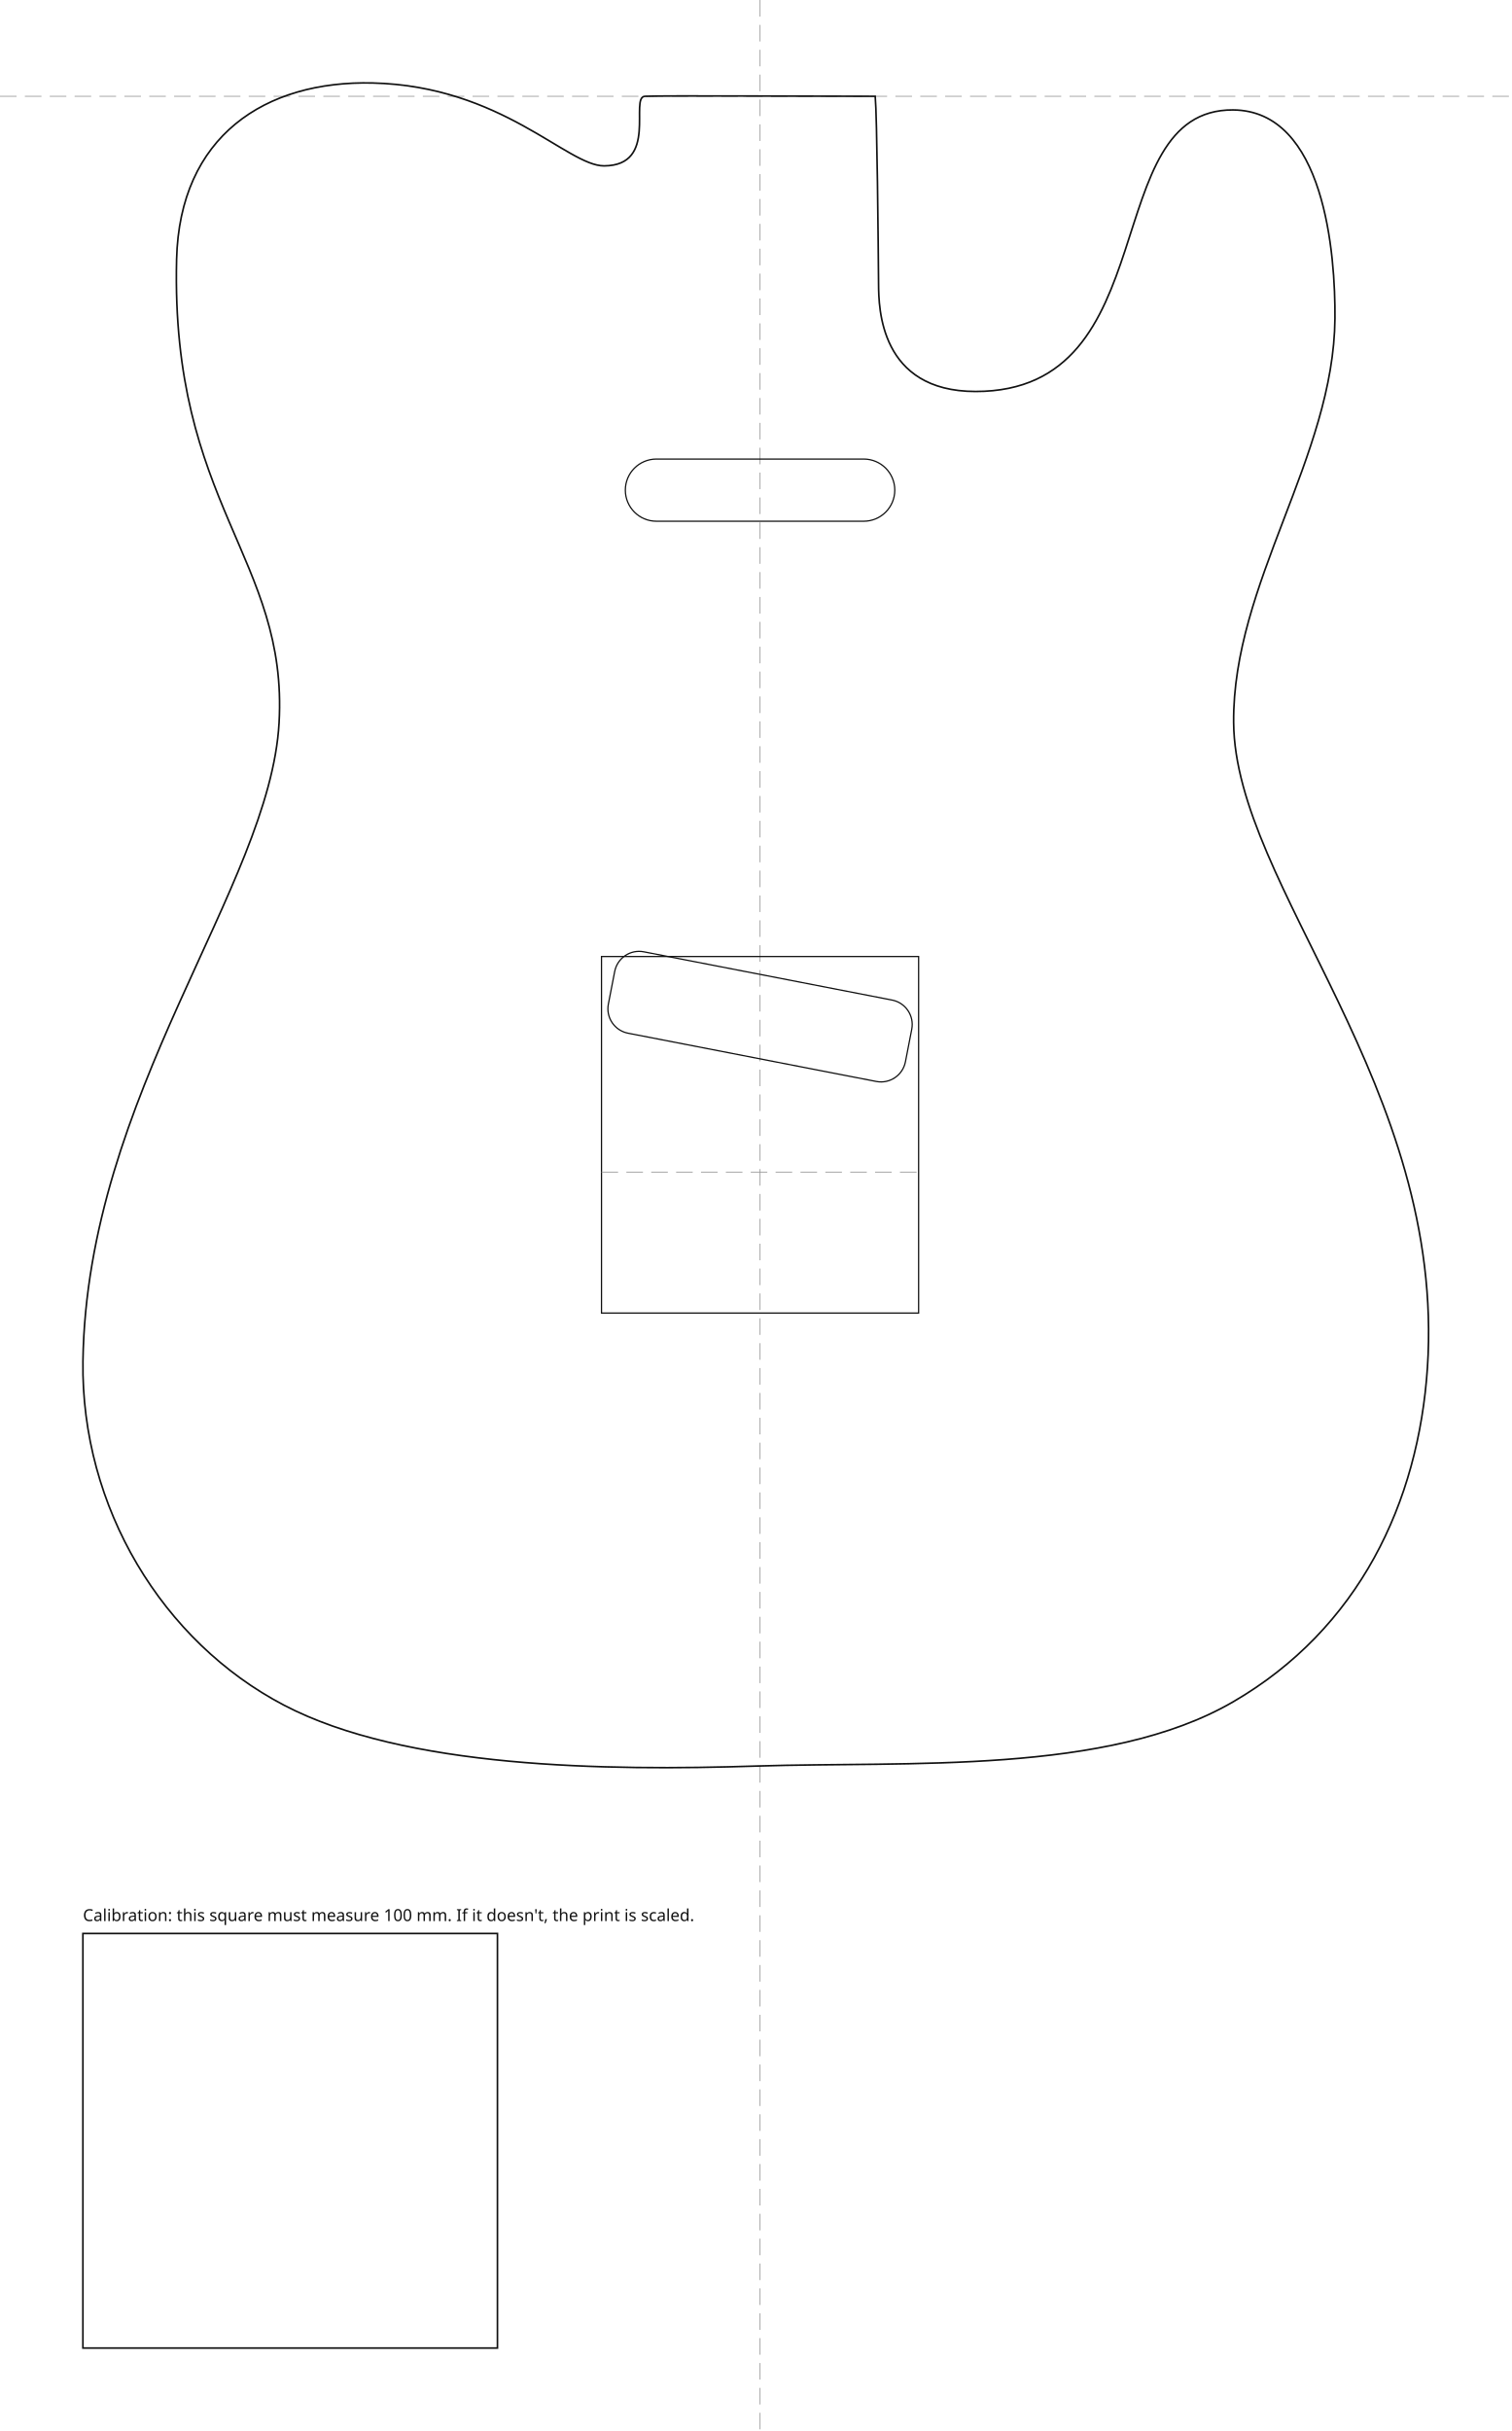
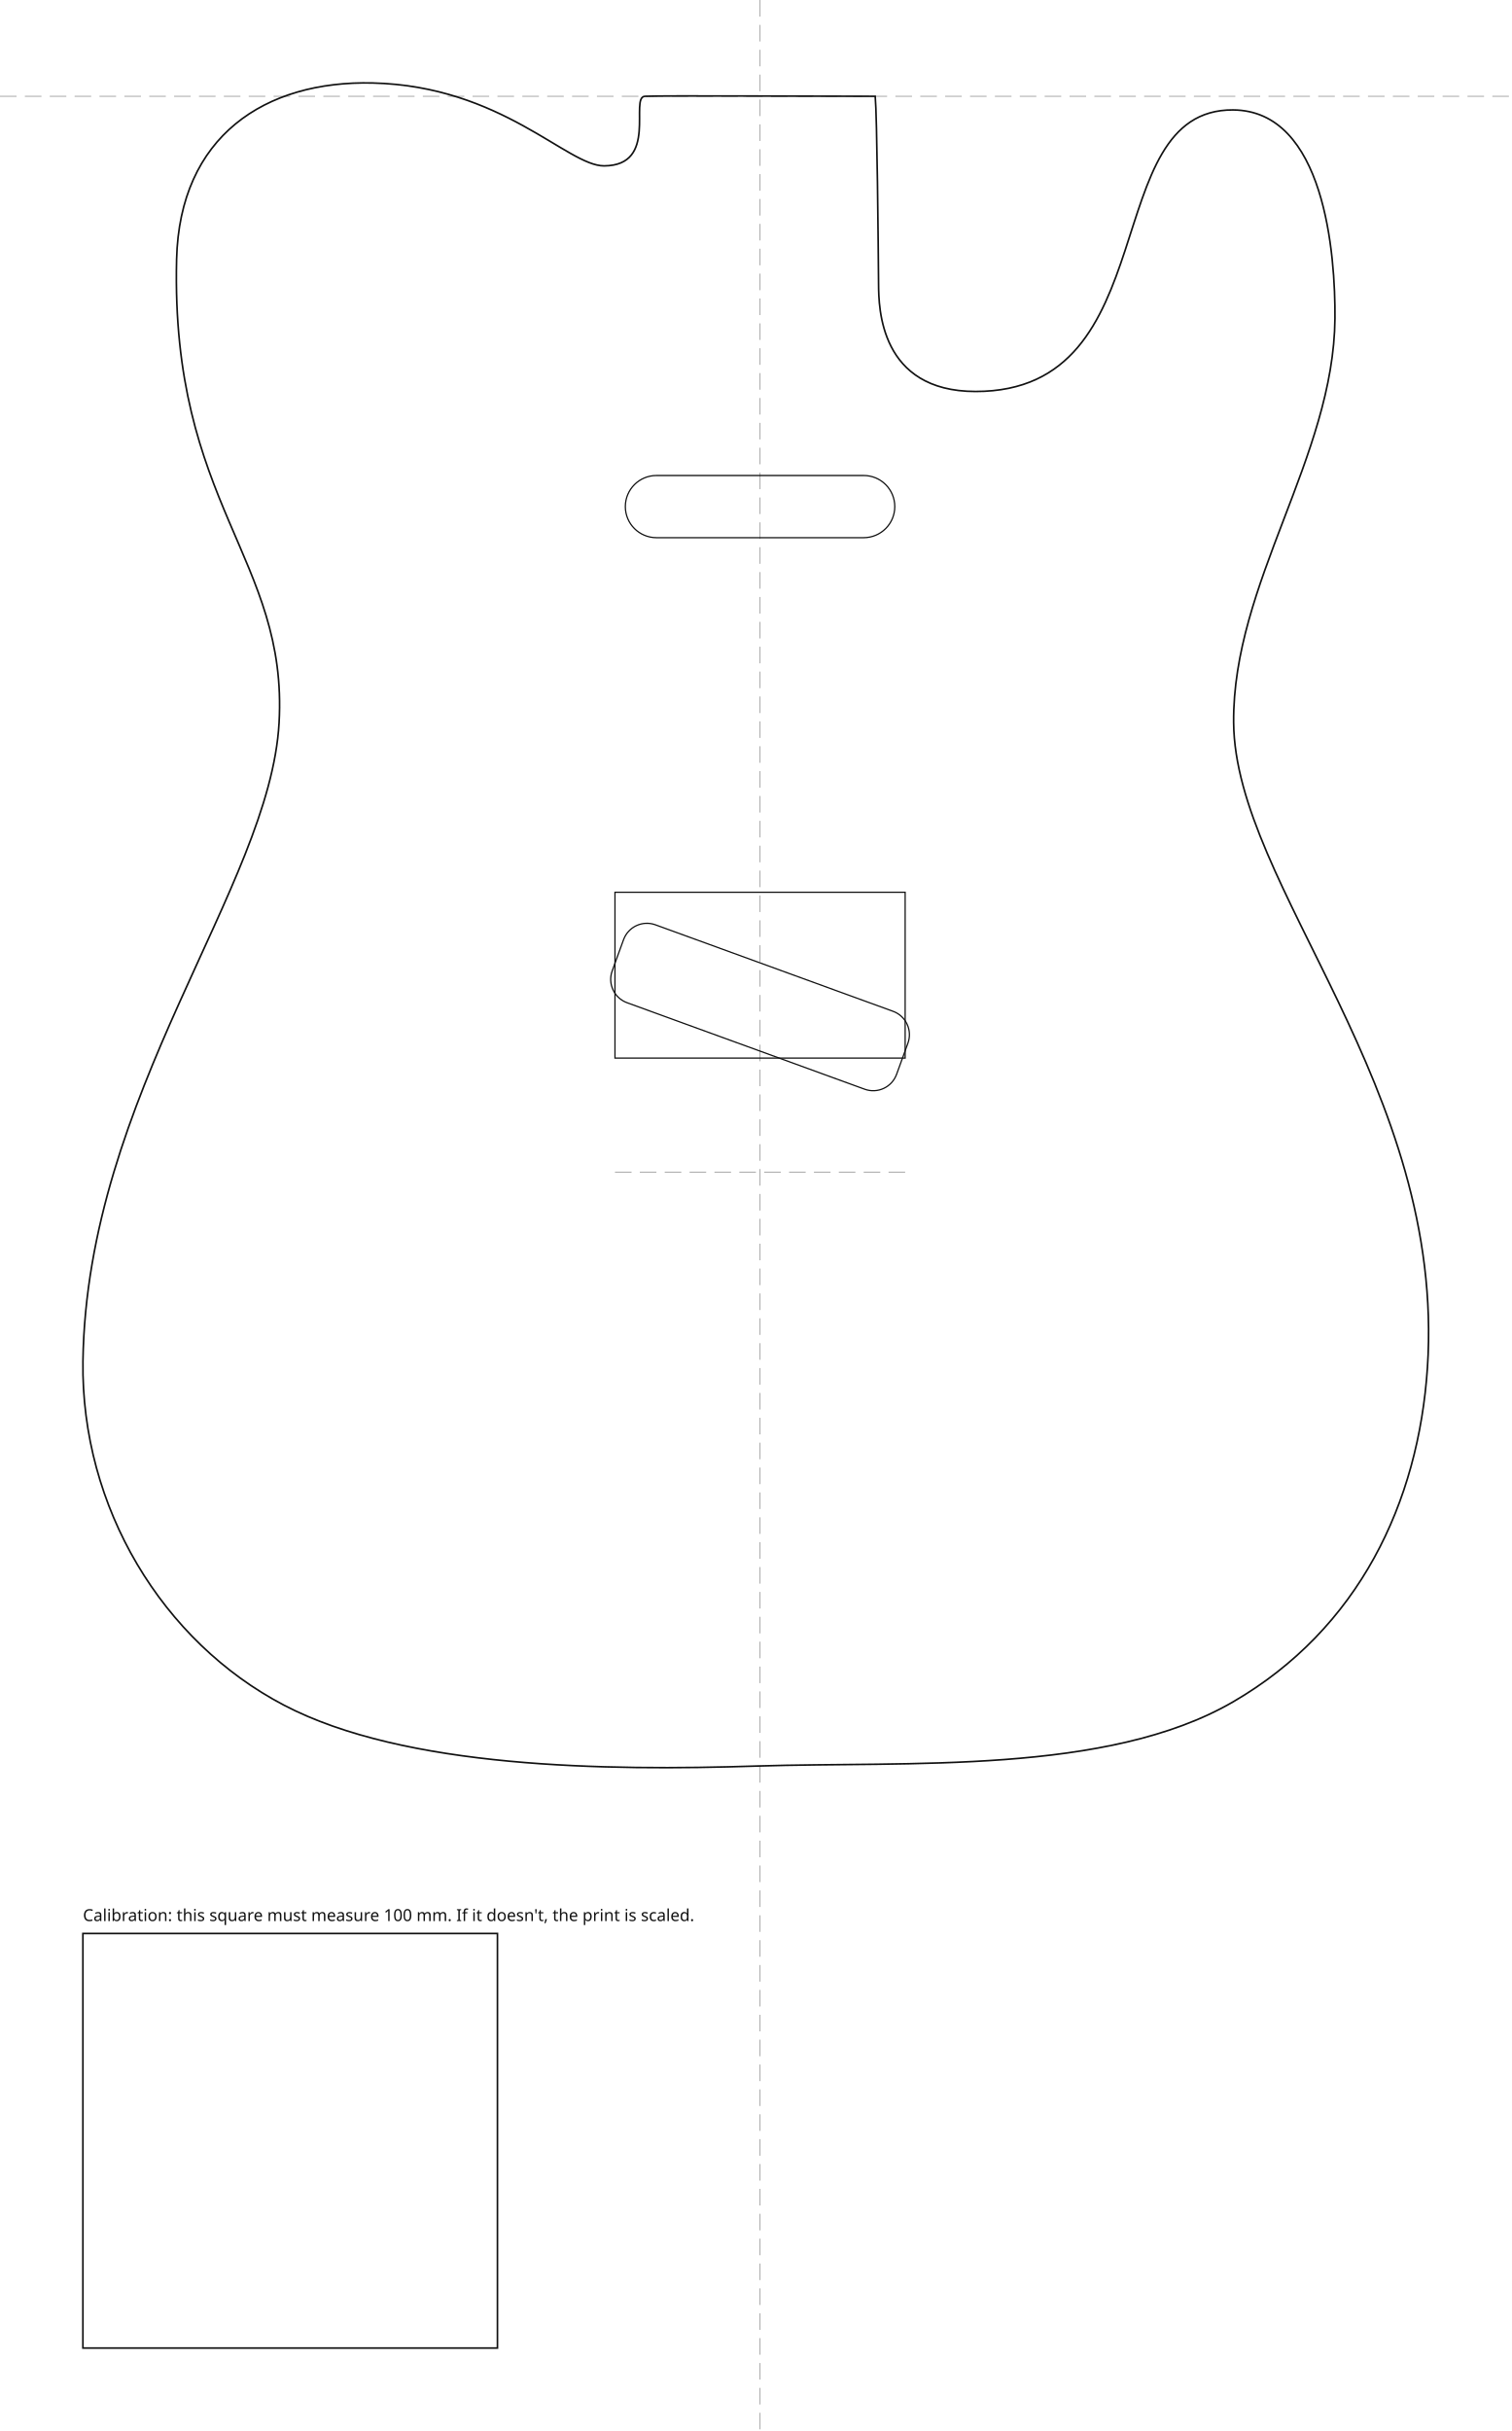
<svg xmlns="http://www.w3.org/2000/svg" width="364.62mm" height="586.40mm" viewBox="-183.35 -23.23 364.62 586.40">
  <style>
.outline{fill:none;stroke:#111;stroke-width:0.4}
.rout{fill:none;stroke:#111;stroke-width:0.3}
.guide{fill:none;stroke:#999;stroke-width:0.2;stroke-dasharray:4 2}
.cal{fill:none;stroke:#111;stroke-width:0.4}
.label{font-family:sans-serif;font-size:4px;fill:#111}
</style>
  <g id="guides">
    <line class="guide" x1="0" y1="-23.23" x2="0" y2="563.16" />
    <line class="guide" x1="-183.35" y1="0" x2="181.27" y2="0" />
  </g>
  <g id="body">
    <path class="outline" d="M -27.78 0.00 C -31.55 0.20, -24.43 16.72, -37.62 16.78 C -46.49 16.82, -62.33 -2.46, -93.41 -3.21 C -119.40 -3.85, -140.02 9.61, -140.75 39.32 C -142.21 98.46, -113.79 111.56, -116.03 151.16 C -118.26 190.76, -162.44 240.80, -163.34 305.13 C -163.84 340.42, -144.11 372.76, -114.90 388.06 C -85.69 403.36, -37.24 403.95, -0.78 402.77 C 35.67 401.60, 83.73 404.93, 114.12 387.28 C 144.50 369.62, 158.83 339.20, 160.99 306.70 C 165.49 238.99, 114.57 190.56, 114.24 151.08 C 113.96 117.44, 138.40 87.09, 138.68 53.58 C 138.81 38.18, 136.22 3.43, 114.09 3.29 C 81.09 3.09, 98.37 71.20, 52.00 71.20 C 28.84 71.20, 28.63 50.93, 28.59 45.38 C 28.51 35.51, 28.22 4.61, 27.78 0.00 C 13.07 0.00, -24.01 -0.20, -27.78 0.00 Z" />
  </g>
  <g id="bridge">
-     <rect class="rout" x="-38.25" y="207.50" width="76.50" height="86.00" />
-     <line class="guide" x1="-38.25" y1="259.50" x2="38.25" y2="259.50" />
+     <rect class="rout" x="-35.00" y="192.00" width="70.00" height="40.00" />
+     <line class="guide" x1="-35.00" y1="259.50" x2="35.00" y2="259.50" />
  </g>
  <g id="pickups">
-     <rect class="rout" x="-32.50" y="87.50" width="65.00" height="15.00" rx="7.50" transform="rotate(0.00 0.00 95.00)" />
-     <rect class="rout" x="-36.50" y="212.00" width="73.00" height="20.00" rx="6.00" transform="rotate(11.00 0.00 222.00)" />
+     <rect class="rout" x="-32.50" y="91.47" width="65.00" height="15.00" rx="7.50" transform="rotate(0.00 0.00 98.97)" />
+     <rect class="rout" x="-36.50" y="209.68" width="73.00" height="20.00" rx="6.00" transform="rotate(20.00 0.00 219.68)" />
  </g>
  <g id="calibration">
    <rect class="cal" x="-163.35" y="443.16" width="100.00" height="100.00" />
    <text class="label" x="-163.35" y="440.16">Calibration: this square must measure 100 mm. If it doesn't, the print is scaled.</text>
  </g>
</svg>
